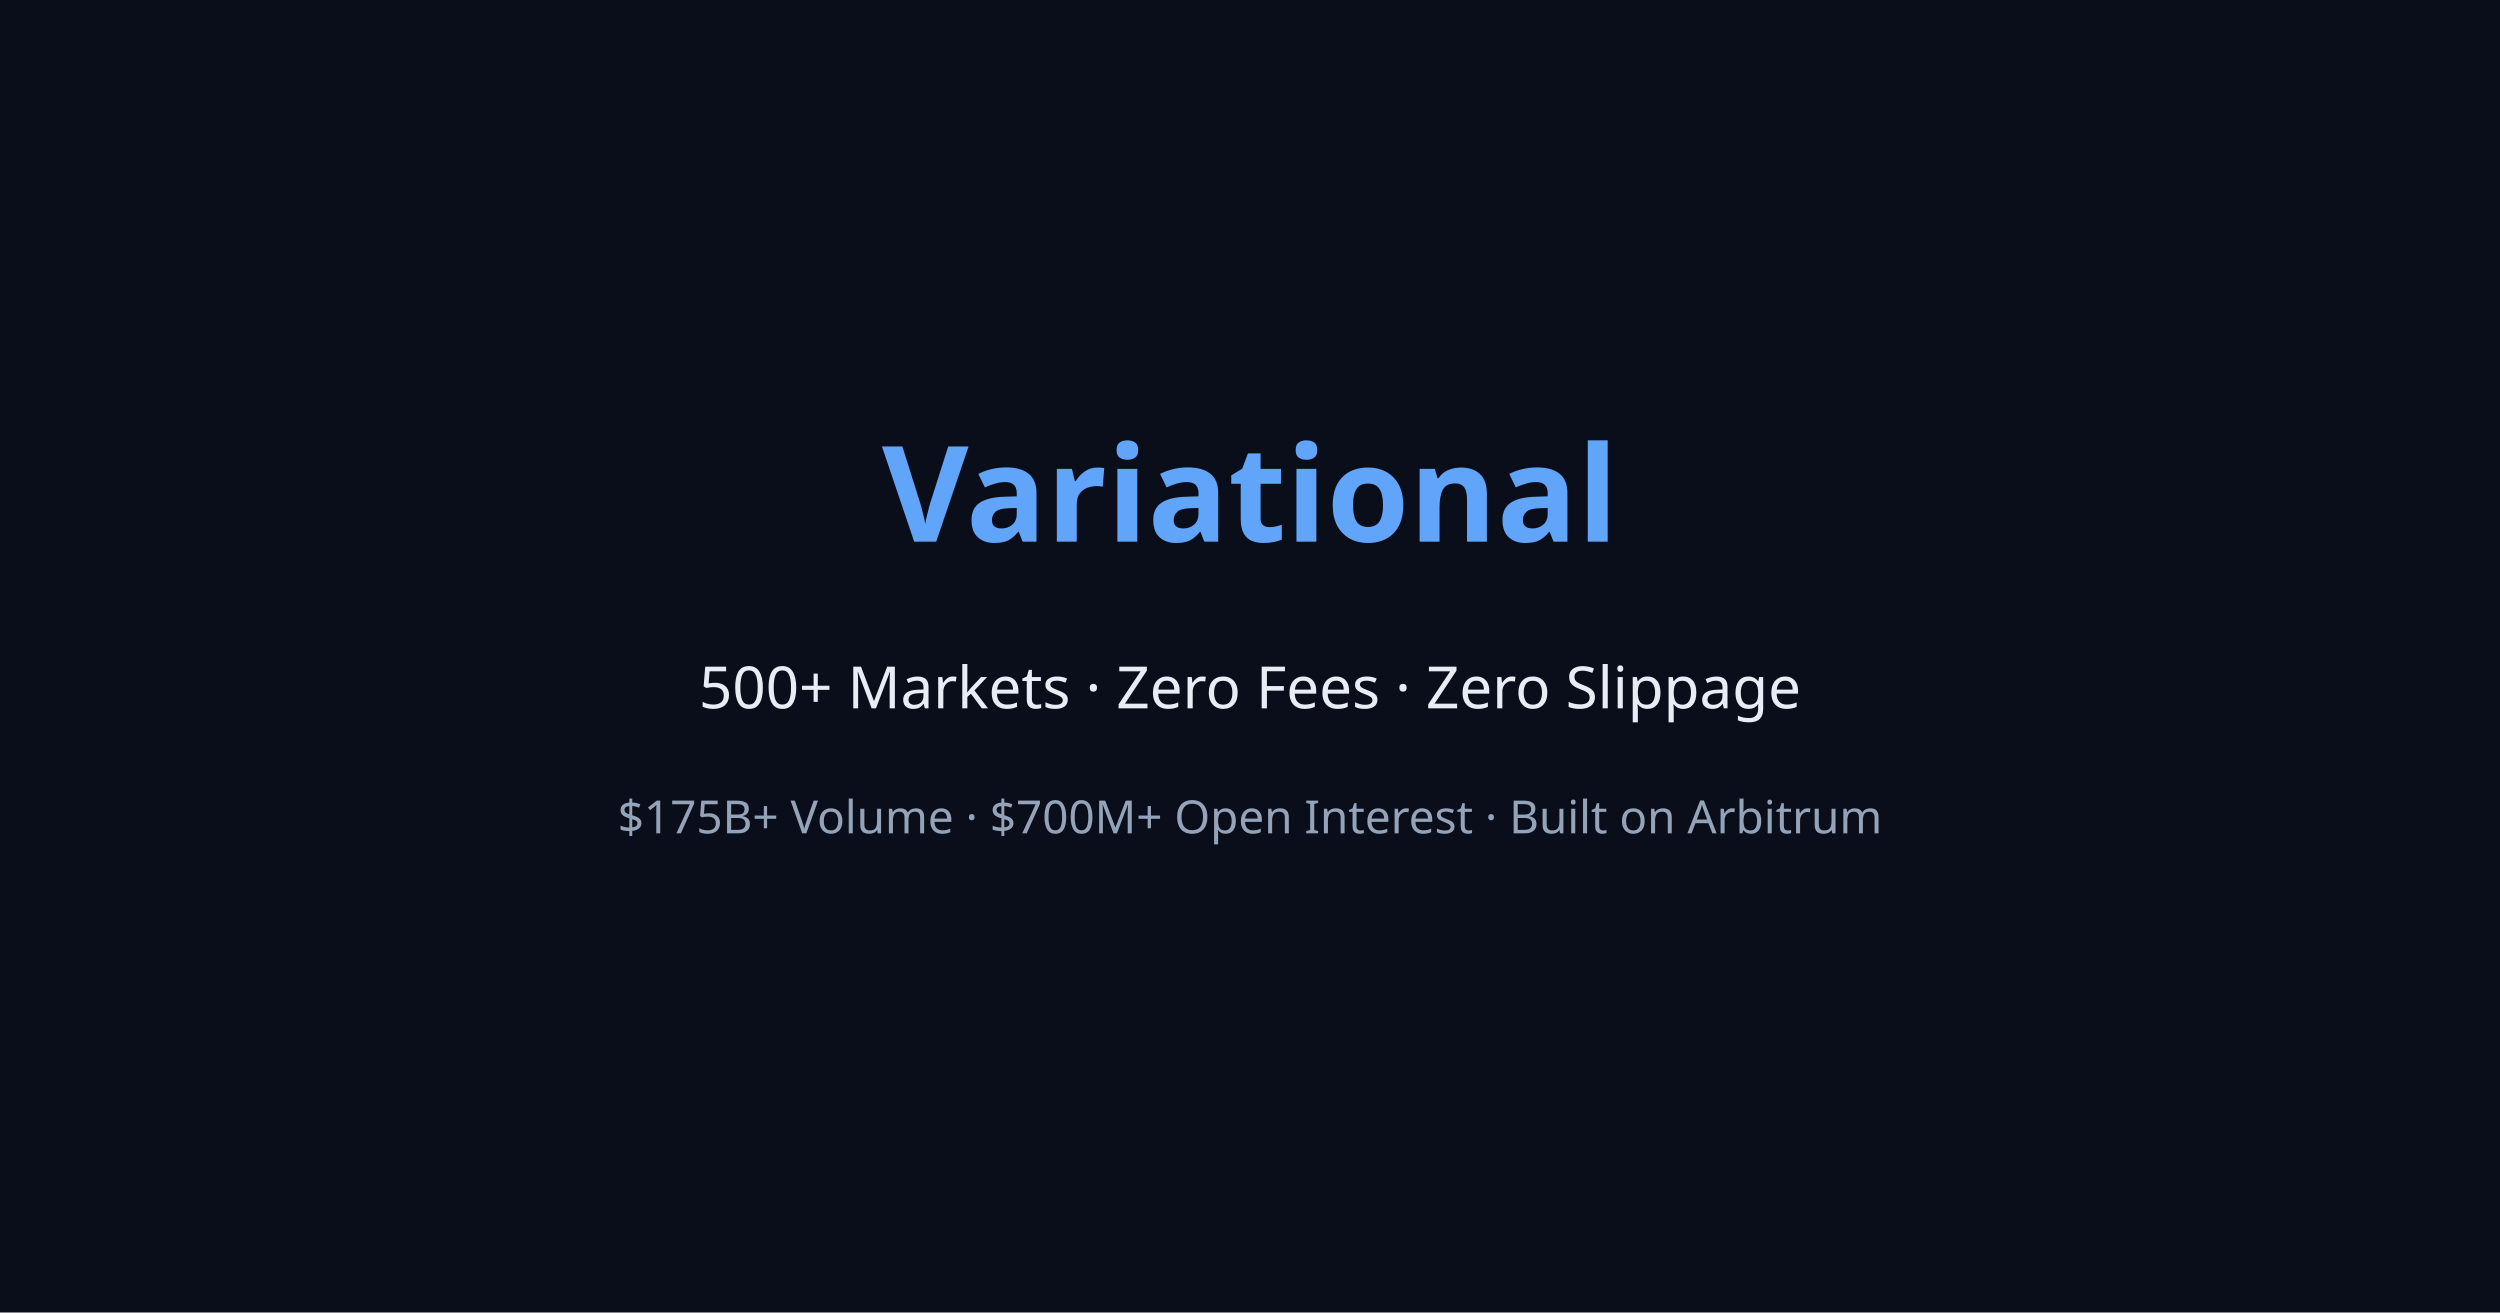
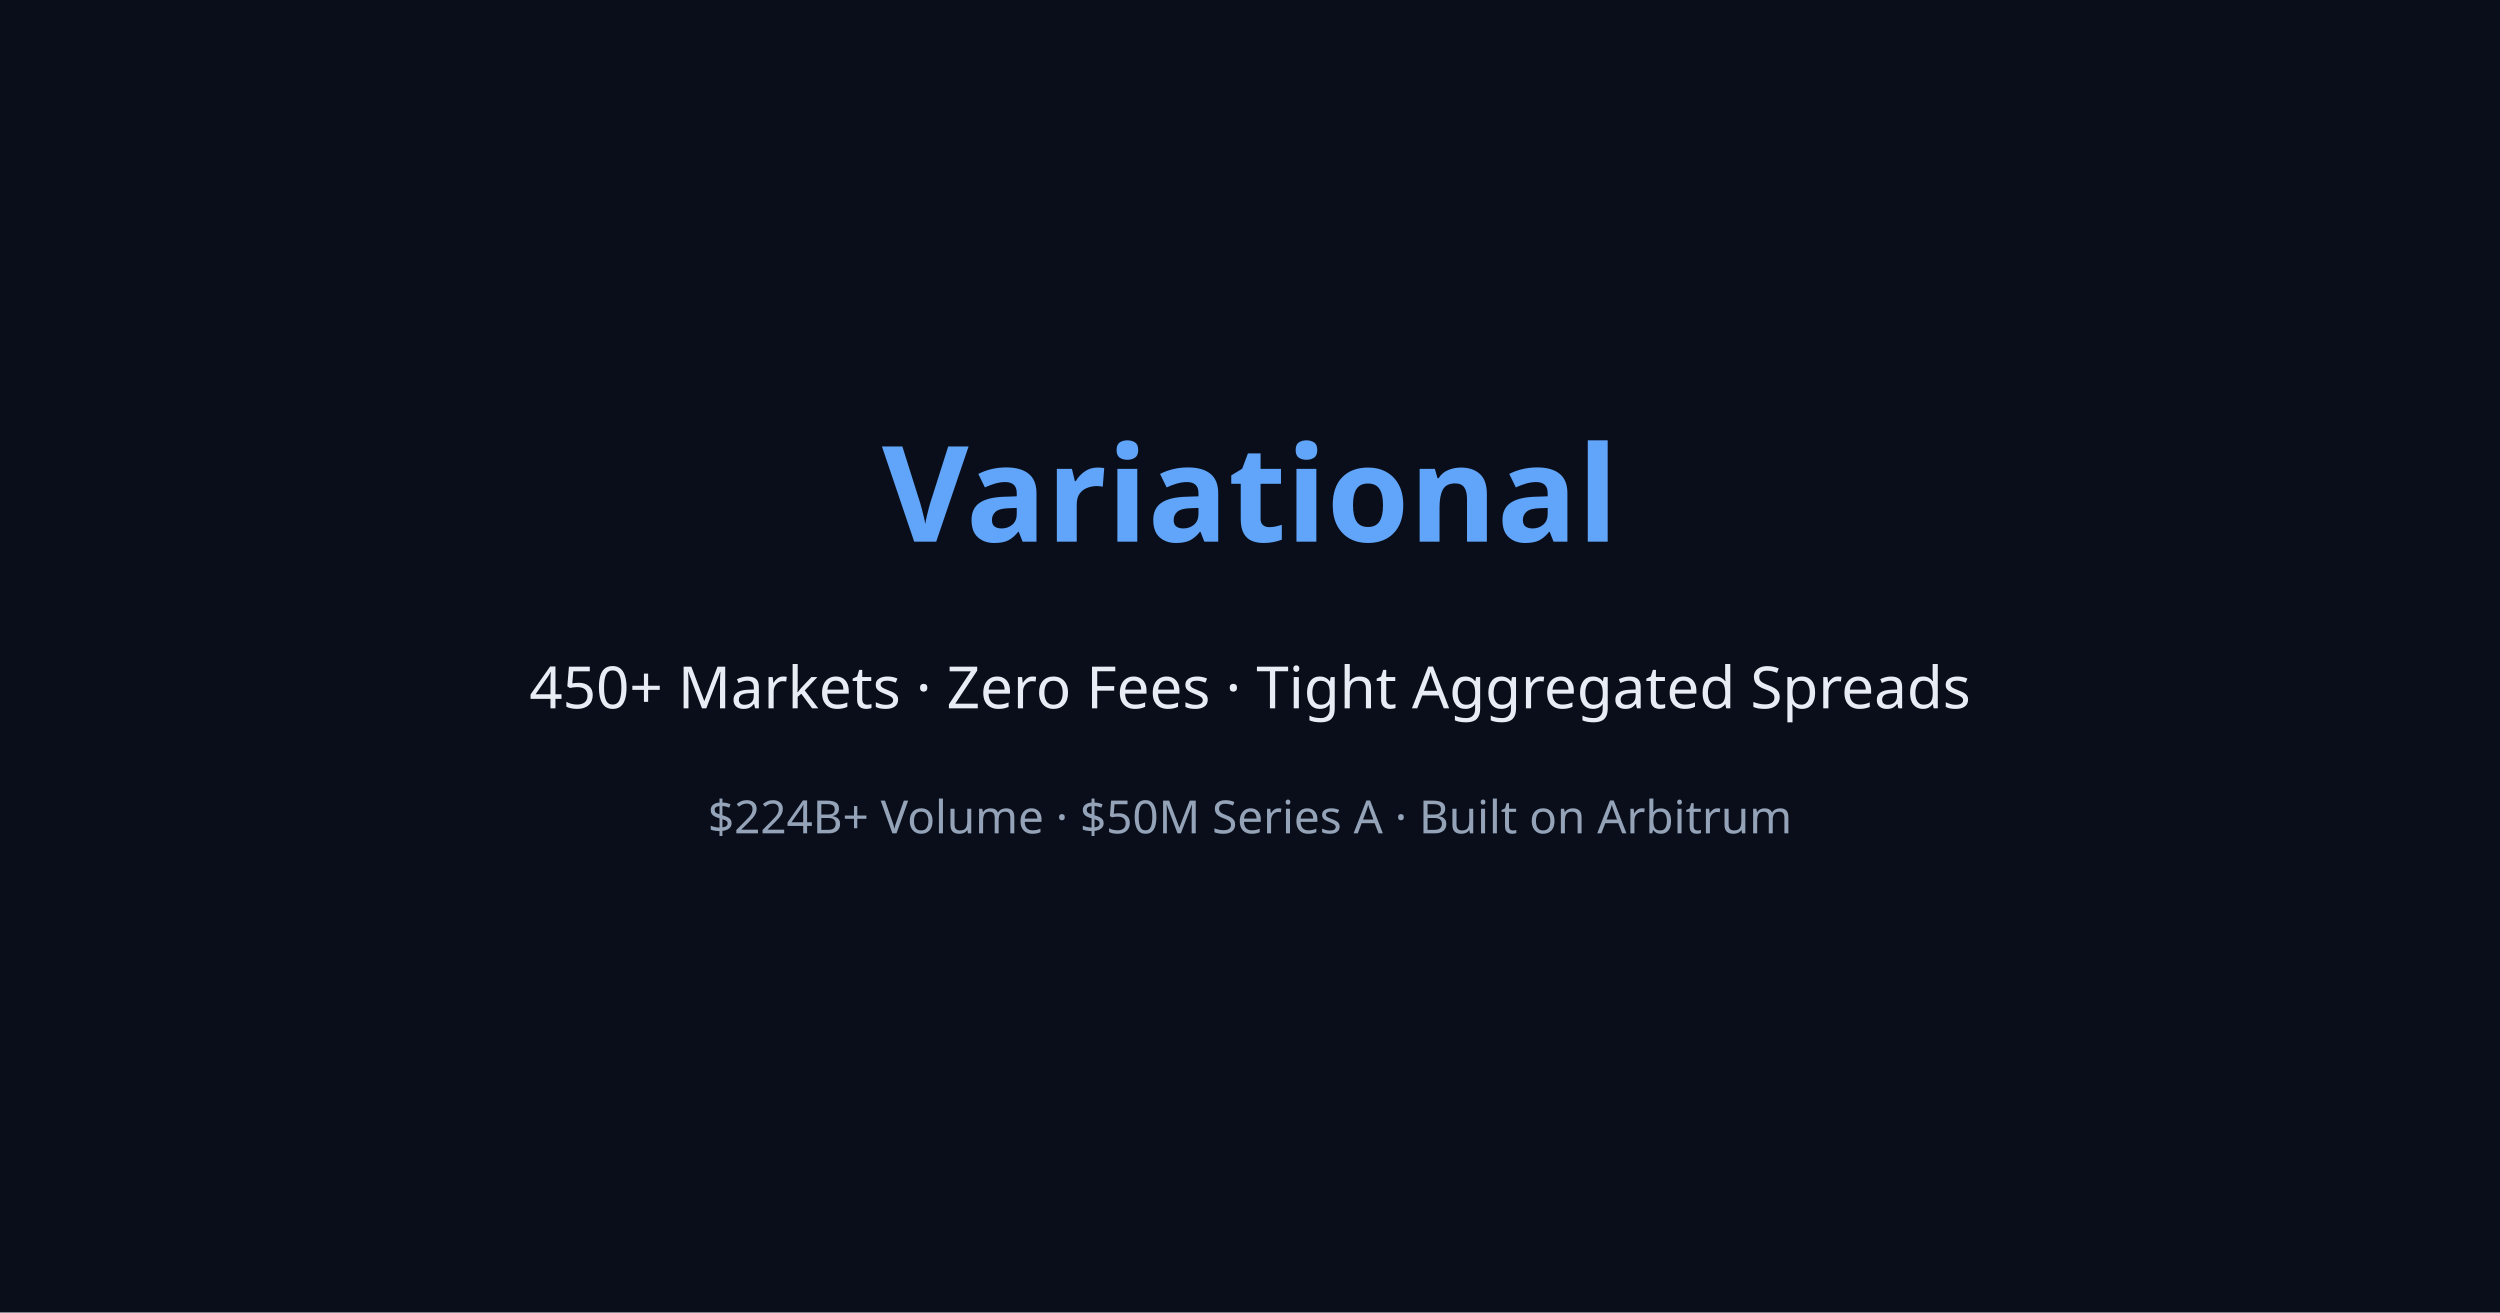
<svg xmlns="http://www.w3.org/2000/svg" width="1200" height="630" viewBox="0 0 1200 630">
  <rect width="1200" height="630" fill="#0a0e1a" />
  <text x="600" y="260" text-anchor="middle" font-family="system-ui, sans-serif" font-size="64" font-weight="700" fill="#60a5fa">Variational</text>
-   <text x="600" y="340" text-anchor="middle" font-family="system-ui, sans-serif" font-size="28" fill="#e8ecf4">500+ Markets · Zero Fees · Zero Slippage</text>
-   <text x="600" y="400" text-anchor="middle" font-family="system-ui, sans-serif" font-size="22" fill="#94a3b8">$175B+ Volume · $700M+ Open Interest · Built on Arbitrum</text>
+   <text x="600" y="340" text-anchor="middle" font-family="system-ui, sans-serif" font-size="28" fill="#e8ecf4">450+ Markets · Zero Fees · Tight Aggregated Spreads</text>
+   <text x="600" y="400" text-anchor="middle" font-family="system-ui, sans-serif" font-size="22" fill="#94a3b8">$224B+ Volume · $50M Series A · Built on Arbitrum</text>
</svg>
